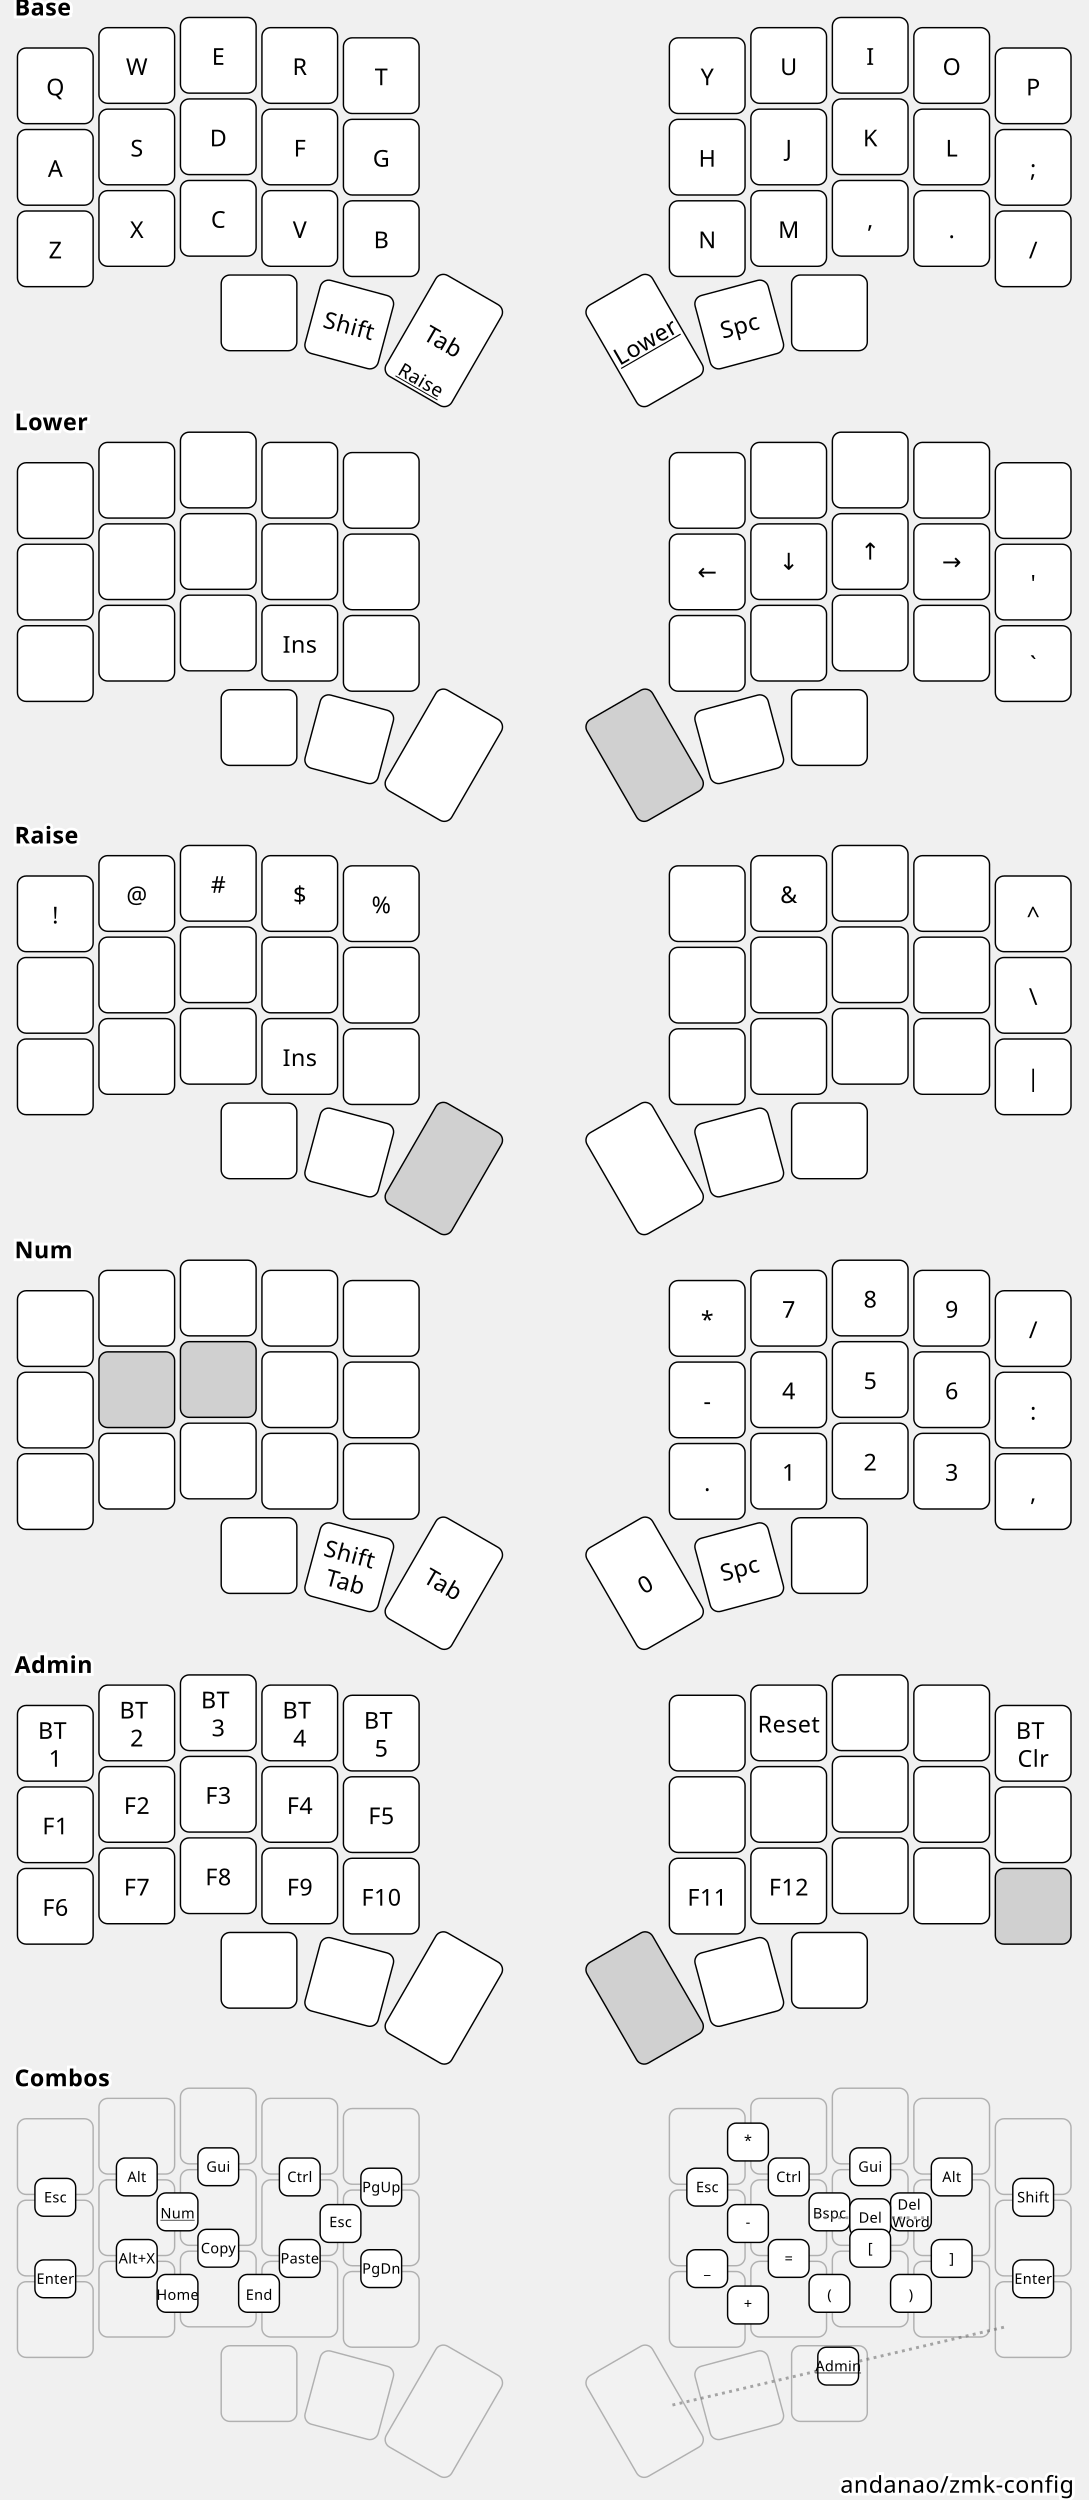
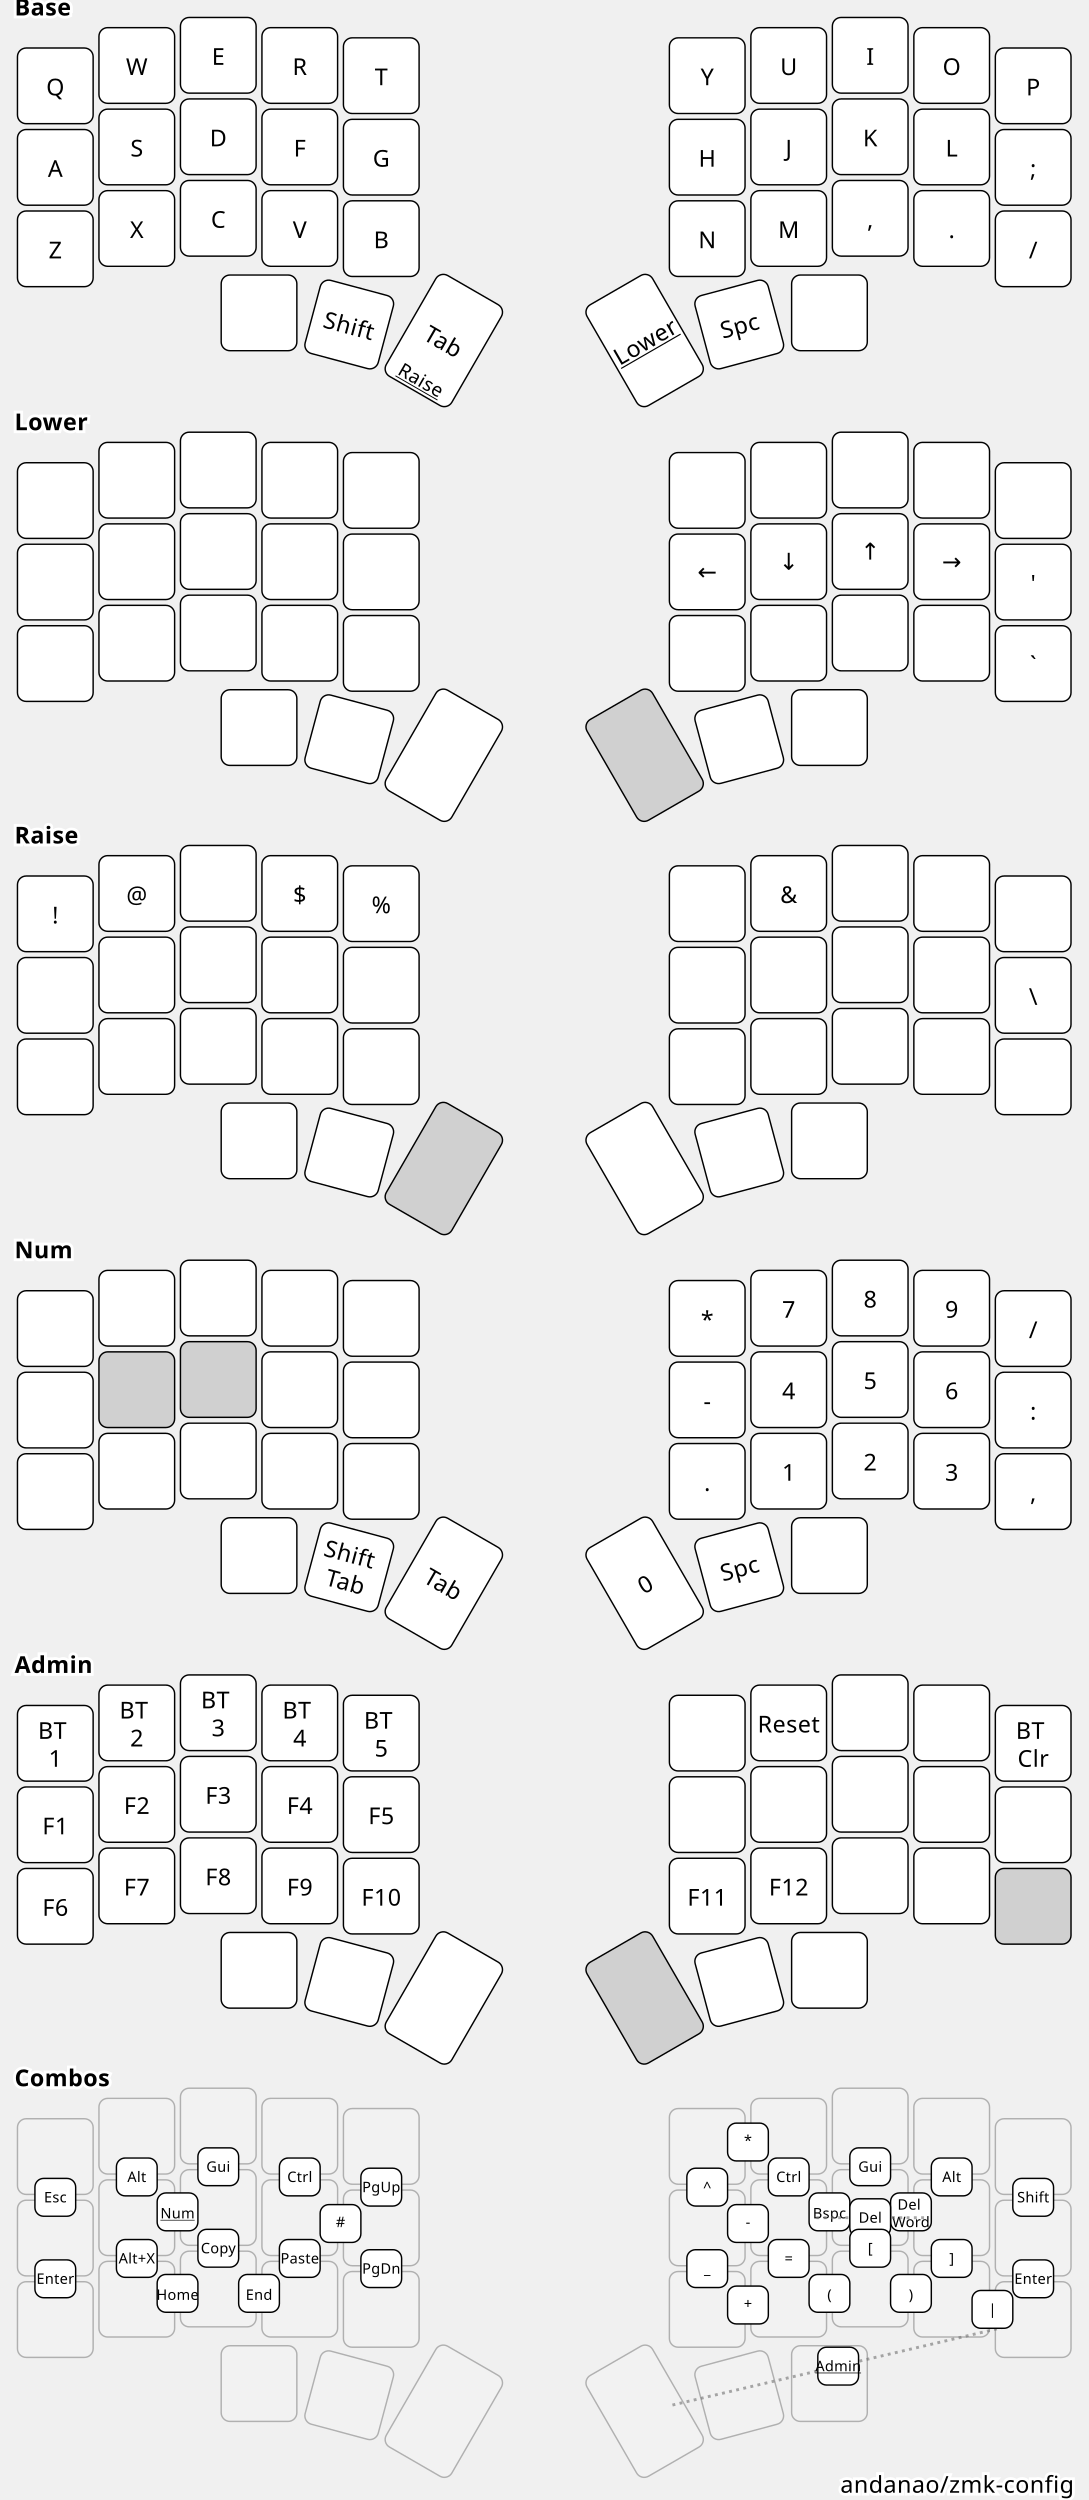
<svg xmlns="http://www.w3.org/2000/svg" xmlns:xlink="http://www.w3.org/1999/xlink" width="748" height="1718" viewBox="0 0 748 1718" class="keymap">
  <defs>/* start glyphs */
<svg id="mdi:play-pause">
      <svg id="mdi-play-pause" viewBox="0 0 24 24">
        <path d="M3,5V19L11,12M13,19H16V5H13M18,5V19H21V5" />
      </svg>
    </svg>
    <svg id="mdi:skip-backward">
      <svg id="mdi-skip-backward" viewBox="0 0 24 24">
        <path d="M20,5V19L13,12M6,5V19H4V5M13,5V19L6,12" />
      </svg>
    </svg>
    <svg id="mdi:skip-forward">
      <svg id="mdi-skip-forward" viewBox="0 0 24 24">
        <path d="M4,5V19L11,12M18,5V19H20V5M11,5V19L18,12" />
      </svg>
    </svg>
    <svg id="mdi:volume-high">
      <svg id="mdi-volume-high" viewBox="0 0 24 24">
        <path d="M14,3.23V5.29C16.89,6.15 19,8.83 19,12C19,15.17 16.89,17.84 14,18.7V20.77C18,19.86 21,16.28 21,12C21,7.72 18,4.14 14,3.23M16.5,12C16.5,10.23 15.5,8.71 14,7.97V16C15.5,15.29 16.5,13.76 16.5,12M3,9V15H7L12,20V4L7,9H3Z" />
      </svg>
    </svg>
    <svg id="mdi:volume-medium">
      <svg id="mdi-volume-medium" viewBox="0 0 24 24">
        <path d="M5,9V15H9L14,20V4L9,9M18.5,12C18.5,10.23 17.5,8.71 16,7.97V16C17.5,15.29 18.5,13.76 18.5,12Z" />
      </svg>
    </svg>
  </defs>/* end glyphs */
<style>/* Deliberately monochrome: black on white, with a white-on-black variant
   for browsers in dark mode.

   Colours are literal hex rather than CSS custom properties. librsvg --
   what Emacs and most non-browser SVG viewers render with -- does not
   implement var() and silently falls back to black, and it ignores @media,
   so it gets the light variant below. */

svg path { fill: inherit; }

svg.keymap {
    fill: #000;
    background-color: #fff;
    font-family: Calibri, system-ui, sans-serif;
    font-size: 16px;
    font-kerning: normal;
    text-rendering: optimizeLegibility;
}

/* Keys need an outline here. The palettes keymap-drawer ships rely on the
   key fill contrasting with a coloured page; white-on-white has none. */
rect.key, rect.combo, rect.combo-separate { fill: #fff; stroke: #000; stroke-width: 1; }
rect.held, rect.combo.held                { fill: #d0d0d0; }
.layer-Combos rect.key                    { fill: #f2f2f2; stroke: #b0b0b0; }
path.combo { stroke: #707070; stroke-width: 2; stroke-dasharray: 2, 3; opacity: 0.6; fill: none; }

text {
    text-anchor: middle;
    dominant-baseline: middle;
    letter-spacing: 0.02em;
}

text.tap     { font-weight: 500; }
text.hold    { font-weight: 400; font-size: 13px; }
text.shifted { font-weight: 400; font-size: 11px; }
text.combo, text.left, text.right { font-size: 10px; }
/* 8px rather than the 10px of other secondary legends: the overview puts
   two corner legends on the same key edge (e.g. Num's "Boot" beside
   Admin's "BT 2"), which overlaps at anything larger. */
text.tl, text.tr, text.bl, text.br { font-size: 8px; }

text.hold, text.bl, text.br    { text-anchor: middle; dominant-baseline: auto; }
text.shifted, text.tl, text.tr { text-anchor: middle; dominant-baseline: hanging; }
text.left, text.tl, text.bl    { text-anchor: start; }
text.right, text.tr, text.br   { text-anchor: end; }

text.layer-activator { text-decoration: underline; }
text.combo.hold, text.combo.shifted, text.combo.left, text.combo.right { font-size: 8px; }

/* Without colour the overview's corner legends are told apart by position
   alone: tl=Raise, tr=Lower, bl=Num, br=Admin. Grey keeps them from
   competing with the base-layer legend in the middle of the key. */
text.tl, text.tr, text.bl, text.br,
use.tl, use.tr, use.bl, use.br { fill: #555; }

text.label, text.footer { fill: #000; stroke: #fff; stroke-width: 4; paint-order: stroke; }
text.label  { font-weight: bold; text-anchor: start; }
text.footer { text-anchor: end; dominant-baseline: auto; }

.icon-tabler &gt; path                             { fill: inherit; stroke: inherit; stroke-width: 2; }
.icon-tabler &gt; path[stroke="none"][fill="none"] { visibility: hidden; }

/* Browsers only; librsvg ignores @media and keeps the light variant.
   Delete this block for light-only output. */
@media (prefers-color-scheme: dark) {
    svg.keymap { fill: #fff; background-color: #000; }
    rect.key, rect.combo, rect.combo-separate { fill: #000; stroke: #fff; }
    rect.held, rect.combo.held                { fill: #444; }
    .layer-Combos rect.key                    { fill: #1a1a1a; stroke: #666; }
    path.combo { stroke: #909090; }
    text.tl, text.tr, text.bl, text.br,
    use.tl, use.tr, use.bl, use.br { fill: #aaa; }
    text.label, text.footer { fill: #fff; stroke: #000; }
}
</style>
  <g transform="translate(10, 0)" class="layer-Base">
    <text x="0" y="5" class="label" id="Base">Base</text>
    <g transform="translate(0, 10)">
      <g transform="translate(28, 49)" class="key keypos-0">
        <rect rx="6" ry="6" x="-26" y="-26" width="52" height="52" class="key" />
        <text x="0" y="1" class="key tap">Q</text>
      </g>
      <g transform="translate(84, 35)" class="key keypos-1">
        <rect rx="6" ry="6" x="-26" y="-26" width="52" height="52" class="key" />
        <text x="0" y="1" class="key tap">W</text>
      </g>
      <g transform="translate(140, 28)" class="key keypos-2">
        <rect rx="6" ry="6" x="-26" y="-26" width="52" height="52" class="key" />
        <text x="0" y="1" class="key tap">E</text>
      </g>
      <g transform="translate(196, 35)" class="key keypos-3">
        <rect rx="6" ry="6" x="-26" y="-26" width="52" height="52" class="key" />
        <text x="0" y="1" class="key tap">R</text>
      </g>
      <g transform="translate(252, 42)" class="key keypos-4">
        <rect rx="6" ry="6" x="-26" y="-26" width="52" height="52" class="key" />
        <text x="0" y="1" class="key tap">T</text>
      </g>
      <g transform="translate(476, 42)" class="key keypos-5">
        <rect rx="6" ry="6" x="-26" y="-26" width="52" height="52" class="key" />
        <text x="0" y="1" class="key tap">Y</text>
      </g>
      <g transform="translate(532, 35)" class="key keypos-6">
        <rect rx="6" ry="6" x="-26" y="-26" width="52" height="52" class="key" />
        <text x="0" y="1" class="key tap">U</text>
      </g>
      <g transform="translate(588, 28)" class="key keypos-7">
        <rect rx="6" ry="6" x="-26" y="-26" width="52" height="52" class="key" />
        <text x="0" y="1" class="key tap">I</text>
      </g>
      <g transform="translate(644, 35)" class="key keypos-8">
        <rect rx="6" ry="6" x="-26" y="-26" width="52" height="52" class="key" />
        <text x="0" y="1" class="key tap">O</text>
      </g>
      <g transform="translate(700, 49)" class="key keypos-9">
        <rect rx="6" ry="6" x="-26" y="-26" width="52" height="52" class="key" />
        <text x="0" y="1" class="key tap">P</text>
      </g>
      <g transform="translate(28, 105)" class="key keypos-10">
        <rect rx="6" ry="6" x="-26" y="-26" width="52" height="52" class="key" />
        <text x="0" y="1" class="key tap">A</text>
      </g>
      <g transform="translate(84, 91)" class="key keypos-11">
        <rect rx="6" ry="6" x="-26" y="-26" width="52" height="52" class="key" />
        <text x="0" y="1" class="key tap">S</text>
      </g>
      <g transform="translate(140, 84)" class="key keypos-12">
        <rect rx="6" ry="6" x="-26" y="-26" width="52" height="52" class="key" />
        <text x="0" y="1" class="key tap">D</text>
      </g>
      <g transform="translate(196, 91)" class="key keypos-13">
        <rect rx="6" ry="6" x="-26" y="-26" width="52" height="52" class="key" />
        <text x="0" y="1" class="key tap">F</text>
      </g>
      <g transform="translate(252, 98)" class="key keypos-14">
        <rect rx="6" ry="6" x="-26" y="-26" width="52" height="52" class="key" />
        <text x="0" y="1" class="key tap">G</text>
      </g>
      <g transform="translate(476, 98)" class="key keypos-15">
        <rect rx="6" ry="6" x="-26" y="-26" width="52" height="52" class="key" />
        <text x="0" y="1" class="key tap">H</text>
      </g>
      <g transform="translate(532, 91)" class="key keypos-16">
        <rect rx="6" ry="6" x="-26" y="-26" width="52" height="52" class="key" />
        <text x="0" y="1" class="key tap">J</text>
      </g>
      <g transform="translate(588, 84)" class="key keypos-17">
        <rect rx="6" ry="6" x="-26" y="-26" width="52" height="52" class="key" />
        <text x="0" y="1" class="key tap">K</text>
      </g>
      <g transform="translate(644, 91)" class="key keypos-18">
        <rect rx="6" ry="6" x="-26" y="-26" width="52" height="52" class="key" />
        <text x="0" y="1" class="key tap">L</text>
      </g>
      <g transform="translate(700, 105)" class="key keypos-19">
        <rect rx="6" ry="6" x="-26" y="-26" width="52" height="52" class="key" />
        <text x="0" y="1" class="key tap">;</text>
      </g>
      <g transform="translate(28, 161)" class="key keypos-20">
        <rect rx="6" ry="6" x="-26" y="-26" width="52" height="52" class="key" />
        <text x="0" y="1" class="key tap">Z</text>
      </g>
      <g transform="translate(84, 147)" class="key keypos-21">
        <rect rx="6" ry="6" x="-26" y="-26" width="52" height="52" class="key" />
        <text x="0" y="1" class="key tap">X</text>
      </g>
      <g transform="translate(140, 140)" class="key keypos-22">
        <rect rx="6" ry="6" x="-26" y="-26" width="52" height="52" class="key" />
        <text x="0" y="1" class="key tap">C</text>
      </g>
      <g transform="translate(196, 147)" class="key keypos-23">
        <rect rx="6" ry="6" x="-26" y="-26" width="52" height="52" class="key" />
        <text x="0" y="1" class="key tap">V</text>
      </g>
      <g transform="translate(252, 154)" class="key keypos-24">
        <rect rx="6" ry="6" x="-26" y="-26" width="52" height="52" class="key" />
        <text x="0" y="1" class="key tap">B</text>
      </g>
      <g transform="translate(476, 154)" class="key keypos-25">
        <rect rx="6" ry="6" x="-26" y="-26" width="52" height="52" class="key" />
        <text x="0" y="1" class="key tap">N</text>
      </g>
      <g transform="translate(532, 147)" class="key keypos-26">
        <rect rx="6" ry="6" x="-26" y="-26" width="52" height="52" class="key" />
        <text x="0" y="1" class="key tap">M</text>
      </g>
      <g transform="translate(588, 140)" class="key keypos-27">
        <rect rx="6" ry="6" x="-26" y="-26" width="52" height="52" class="key" />
        <text x="0" y="1" class="key tap">,</text>
      </g>
      <g transform="translate(644, 147)" class="key keypos-28">
        <rect rx="6" ry="6" x="-26" y="-26" width="52" height="52" class="key" />
        <text x="0" y="1" class="key tap">.</text>
      </g>
      <g transform="translate(700, 161)" class="key keypos-29">
        <rect rx="6" ry="6" x="-26" y="-26" width="52" height="52" class="key" />
        <text x="0" y="1" class="key tap">/</text>
      </g>
      <g transform="translate(168, 205)" class="key keypos-30">
        <rect rx="6" ry="6" x="-26" y="-26" width="52" height="52" class="key" />
      </g>
      <g transform="translate(230, 213) rotate(15.0)" class="key keypos-31">
        <rect rx="6" ry="6" x="-26" y="-26" width="52" height="52" class="key" />
        <text x="0" y="1" class="key tap">Shift</text>
      </g>
      <g transform="translate(295, 224) rotate(30.0)" class="key keypos-32">
        <rect rx="6" ry="6" x="-26" y="-40" width="52" height="80" class="key" />
        <text x="0" y="1" class="key tap">Tab</text>
        <a href="#Raise">
          <text x="0" y="36" class="key hold layer-activator">Raise</text>
        </a>
      </g>
      <g transform="translate(433, 224) rotate(-30.0)" class="key keypos-33">
        <rect rx="6" ry="6" x="-26" y="-40" width="52" height="80" class="key" />
        <a href="#Lower">
          <text x="0" y="1" class="key tap layer-activator">Lower</text>
        </a>
      </g>
      <g transform="translate(498, 213) rotate(-15.0)" class="key keypos-34">
        <rect rx="6" ry="6" x="-26" y="-26" width="52" height="52" class="key" />
        <text x="0" y="1" class="key tap">Spc</text>
      </g>
      <g transform="translate(560, 205)" class="key keypos-35">
        <rect rx="6" ry="6" x="-26" y="-26" width="52" height="52" class="key" />
      </g>
    </g>
  </g>
  <g transform="translate(10, 285)" class="layer-Lower">
    <text x="0" y="5" class="label" id="Lower">Lower</text>
    <g transform="translate(0, 10)">
      <g transform="translate(28, 49)" class="key keypos-0">
        <rect rx="6" ry="6" x="-26" y="-26" width="52" height="52" class="key" />
      </g>
      <g transform="translate(84, 35)" class="key keypos-1">
        <rect rx="6" ry="6" x="-26" y="-26" width="52" height="52" class="key" />
      </g>
      <g transform="translate(140, 28)" class="key keypos-2">
        <rect rx="6" ry="6" x="-26" y="-26" width="52" height="52" class="key" />
      </g>
      <g transform="translate(196, 35)" class="key keypos-3">
        <rect rx="6" ry="6" x="-26" y="-26" width="52" height="52" class="key" />
      </g>
      <g transform="translate(252, 42)" class="key keypos-4">
        <rect rx="6" ry="6" x="-26" y="-26" width="52" height="52" class="key" />
      </g>
      <g transform="translate(476, 42)" class="key keypos-5">
        <rect rx="6" ry="6" x="-26" y="-26" width="52" height="52" class="key" />
      </g>
      <g transform="translate(532, 35)" class="key keypos-6">
        <rect rx="6" ry="6" x="-26" y="-26" width="52" height="52" class="key" />
      </g>
      <g transform="translate(588, 28)" class="key keypos-7">
        <rect rx="6" ry="6" x="-26" y="-26" width="52" height="52" class="key" />
      </g>
      <g transform="translate(644, 35)" class="key keypos-8">
        <rect rx="6" ry="6" x="-26" y="-26" width="52" height="52" class="key" />
      </g>
      <g transform="translate(700, 49)" class="key keypos-9">
        <rect rx="6" ry="6" x="-26" y="-26" width="52" height="52" class="key" />
      </g>
      <g transform="translate(28, 105)" class="key keypos-10">
        <rect rx="6" ry="6" x="-26" y="-26" width="52" height="52" class="key" />
      </g>
      <g transform="translate(84, 91)" class="key keypos-11">
        <rect rx="6" ry="6" x="-26" y="-26" width="52" height="52" class="key" />
      </g>
      <g transform="translate(140, 84)" class="key keypos-12">
        <rect rx="6" ry="6" x="-26" y="-26" width="52" height="52" class="key" />
      </g>
      <g transform="translate(196, 91)" class="key keypos-13">
        <rect rx="6" ry="6" x="-26" y="-26" width="52" height="52" class="key" />
      </g>
      <g transform="translate(252, 98)" class="key keypos-14">
        <rect rx="6" ry="6" x="-26" y="-26" width="52" height="52" class="key" />
      </g>
      <g transform="translate(476, 98)" class="key keypos-15">
        <rect rx="6" ry="6" x="-26" y="-26" width="52" height="52" class="key" />
        <text x="0" y="1" class="key tap">←</text>
      </g>
      <g transform="translate(532, 91)" class="key keypos-16">
        <rect rx="6" ry="6" x="-26" y="-26" width="52" height="52" class="key" />
        <text x="0" y="1" class="key tap">↓</text>
      </g>
      <g transform="translate(588, 84)" class="key keypos-17">
        <rect rx="6" ry="6" x="-26" y="-26" width="52" height="52" class="key" />
        <text x="0" y="1" class="key tap">↑</text>
      </g>
      <g transform="translate(644, 91)" class="key keypos-18">
        <rect rx="6" ry="6" x="-26" y="-26" width="52" height="52" class="key" />
        <text x="0" y="1" class="key tap">→</text>
      </g>
      <g transform="translate(700, 105)" class="key keypos-19">
        <rect rx="6" ry="6" x="-26" y="-26" width="52" height="52" class="key" />
        <text x="0" y="1" class="key tap">'</text>
      </g>
      <g transform="translate(28, 161)" class="key keypos-20">
        <rect rx="6" ry="6" x="-26" y="-26" width="52" height="52" class="key" />
      </g>
      <g transform="translate(84, 147)" class="key keypos-21">
        <rect rx="6" ry="6" x="-26" y="-26" width="52" height="52" class="key" />
      </g>
      <g transform="translate(140, 140)" class="key keypos-22">
        <rect rx="6" ry="6" x="-26" y="-26" width="52" height="52" class="key" />
      </g>
      <g transform="translate(196, 147)" class="key keypos-23">
        <rect rx="6" ry="6" x="-26" y="-26" width="52" height="52" class="key" />
-         <text x="0" y="1" class="key tap">Ins</text>
      </g>
      <g transform="translate(252, 154)" class="key keypos-24">
        <rect rx="6" ry="6" x="-26" y="-26" width="52" height="52" class="key" />
      </g>
      <g transform="translate(476, 154)" class="key keypos-25">
        <rect rx="6" ry="6" x="-26" y="-26" width="52" height="52" class="key" />
      </g>
      <g transform="translate(532, 147)" class="key keypos-26">
        <rect rx="6" ry="6" x="-26" y="-26" width="52" height="52" class="key" />
      </g>
      <g transform="translate(588, 140)" class="key keypos-27">
        <rect rx="6" ry="6" x="-26" y="-26" width="52" height="52" class="key" />
      </g>
      <g transform="translate(644, 147)" class="key keypos-28">
        <rect rx="6" ry="6" x="-26" y="-26" width="52" height="52" class="key" />
      </g>
      <g transform="translate(700, 161)" class="key keypos-29">
        <rect rx="6" ry="6" x="-26" y="-26" width="52" height="52" class="key" />
        <text x="0" y="1" class="key tap">`</text>
      </g>
      <g transform="translate(168, 205)" class="key keypos-30">
        <rect rx="6" ry="6" x="-26" y="-26" width="52" height="52" class="key" />
      </g>
      <g transform="translate(230, 213) rotate(15.0)" class="key trans keypos-31">
        <rect rx="6" ry="6" x="-26" y="-26" width="52" height="52" class="key trans" />
      </g>
      <g transform="translate(295, 224) rotate(30.0)" class="key trans keypos-32">
        <rect rx="6" ry="6" x="-26" y="-40" width="52" height="80" class="key trans" />
      </g>
      <g transform="translate(433, 224) rotate(-30.0)" class="key held keypos-33">
        <rect rx="6" ry="6" x="-26" y="-40" width="52" height="80" class="key held" />
      </g>
      <g transform="translate(498, 213) rotate(-15.0)" class="key trans keypos-34">
        <rect rx="6" ry="6" x="-26" y="-26" width="52" height="52" class="key trans" />
      </g>
      <g transform="translate(560, 205)" class="key keypos-35">
        <rect rx="6" ry="6" x="-26" y="-26" width="52" height="52" class="key" />
      </g>
    </g>
  </g>
  <g transform="translate(10, 569)" class="layer-Raise">
    <text x="0" y="5" class="label" id="Raise">Raise</text>
    <g transform="translate(0, 10)">
      <g transform="translate(28, 49)" class="key keypos-0">
        <rect rx="6" ry="6" x="-26" y="-26" width="52" height="52" class="key" />
        <text x="0" y="1" class="key tap">!</text>
      </g>
      <g transform="translate(84, 35)" class="key keypos-1">
        <rect rx="6" ry="6" x="-26" y="-26" width="52" height="52" class="key" />
        <text x="0" y="1" class="key tap">@</text>
      </g>
      <g transform="translate(140, 28)" class="key keypos-2">
        <rect rx="6" ry="6" x="-26" y="-26" width="52" height="52" class="key" />
-         <text x="0" y="1" class="key tap">#</text>
      </g>
      <g transform="translate(196, 35)" class="key keypos-3">
        <rect rx="6" ry="6" x="-26" y="-26" width="52" height="52" class="key" />
        <text x="0" y="1" class="key tap">$</text>
      </g>
      <g transform="translate(252, 42)" class="key keypos-4">
        <rect rx="6" ry="6" x="-26" y="-26" width="52" height="52" class="key" />
        <text x="0" y="1" class="key tap">%</text>
      </g>
      <g transform="translate(476, 42)" class="key keypos-5">
        <rect rx="6" ry="6" x="-26" y="-26" width="52" height="52" class="key" />
      </g>
      <g transform="translate(532, 35)" class="key keypos-6">
        <rect rx="6" ry="6" x="-26" y="-26" width="52" height="52" class="key" />
        <text x="0" y="1" class="key tap">&amp;</text>
      </g>
      <g transform="translate(588, 28)" class="key keypos-7">
        <rect rx="6" ry="6" x="-26" y="-26" width="52" height="52" class="key" />
      </g>
      <g transform="translate(644, 35)" class="key keypos-8">
        <rect rx="6" ry="6" x="-26" y="-26" width="52" height="52" class="key" />
      </g>
      <g transform="translate(700, 49)" class="key keypos-9">
        <rect rx="6" ry="6" x="-26" y="-26" width="52" height="52" class="key" />
-         <text x="0" y="1" class="key tap">^</text>
      </g>
      <g transform="translate(28, 105)" class="key keypos-10">
        <rect rx="6" ry="6" x="-26" y="-26" width="52" height="52" class="key" />
      </g>
      <g transform="translate(84, 91)" class="key keypos-11">
        <rect rx="6" ry="6" x="-26" y="-26" width="52" height="52" class="key" />
      </g>
      <g transform="translate(140, 84)" class="key keypos-12">
        <rect rx="6" ry="6" x="-26" y="-26" width="52" height="52" class="key" />
      </g>
      <g transform="translate(196, 91)" class="key keypos-13">
        <rect rx="6" ry="6" x="-26" y="-26" width="52" height="52" class="key" />
      </g>
      <g transform="translate(252, 98)" class="key keypos-14">
        <rect rx="6" ry="6" x="-26" y="-26" width="52" height="52" class="key" />
      </g>
      <g transform="translate(476, 98)" class="key keypos-15">
        <rect rx="6" ry="6" x="-26" y="-26" width="52" height="52" class="key" />
      </g>
      <g transform="translate(532, 91)" class="key keypos-16">
        <rect rx="6" ry="6" x="-26" y="-26" width="52" height="52" class="key" />
      </g>
      <g transform="translate(588, 84)" class="key keypos-17">
        <rect rx="6" ry="6" x="-26" y="-26" width="52" height="52" class="key" />
      </g>
      <g transform="translate(644, 91)" class="key keypos-18">
        <rect rx="6" ry="6" x="-26" y="-26" width="52" height="52" class="key" />
      </g>
      <g transform="translate(700, 105)" class="key keypos-19">
        <rect rx="6" ry="6" x="-26" y="-26" width="52" height="52" class="key" />
        <text x="0" y="1" class="key tap">\</text>
      </g>
      <g transform="translate(28, 161)" class="key keypos-20">
        <rect rx="6" ry="6" x="-26" y="-26" width="52" height="52" class="key" />
      </g>
      <g transform="translate(84, 147)" class="key keypos-21">
        <rect rx="6" ry="6" x="-26" y="-26" width="52" height="52" class="key" />
      </g>
      <g transform="translate(140, 140)" class="key keypos-22">
        <rect rx="6" ry="6" x="-26" y="-26" width="52" height="52" class="key" />
      </g>
      <g transform="translate(196, 147)" class="key keypos-23">
        <rect rx="6" ry="6" x="-26" y="-26" width="52" height="52" class="key" />
-         <text x="0" y="1" class="key tap">Ins</text>
      </g>
      <g transform="translate(252, 154)" class="key keypos-24">
        <rect rx="6" ry="6" x="-26" y="-26" width="52" height="52" class="key" />
      </g>
      <g transform="translate(476, 154)" class="key keypos-25">
        <rect rx="6" ry="6" x="-26" y="-26" width="52" height="52" class="key" />
      </g>
      <g transform="translate(532, 147)" class="key keypos-26">
        <rect rx="6" ry="6" x="-26" y="-26" width="52" height="52" class="key" />
      </g>
      <g transform="translate(588, 140)" class="key keypos-27">
        <rect rx="6" ry="6" x="-26" y="-26" width="52" height="52" class="key" />
      </g>
      <g transform="translate(644, 147)" class="key keypos-28">
        <rect rx="6" ry="6" x="-26" y="-26" width="52" height="52" class="key" />
      </g>
      <g transform="translate(700, 161)" class="key keypos-29">
        <rect rx="6" ry="6" x="-26" y="-26" width="52" height="52" class="key" />
-         <text x="0" y="1" class="key tap">|</text>
      </g>
      <g transform="translate(168, 205)" class="key keypos-30">
        <rect rx="6" ry="6" x="-26" y="-26" width="52" height="52" class="key" />
      </g>
      <g transform="translate(230, 213) rotate(15.0)" class="key trans keypos-31">
        <rect rx="6" ry="6" x="-26" y="-26" width="52" height="52" class="key trans" />
      </g>
      <g transform="translate(295, 224) rotate(30.0)" class="key held keypos-32">
        <rect rx="6" ry="6" x="-26" y="-40" width="52" height="80" class="key held" />
      </g>
      <g transform="translate(433, 224) rotate(-30.0)" class="key trans keypos-33">
        <rect rx="6" ry="6" x="-26" y="-40" width="52" height="80" class="key trans" />
      </g>
      <g transform="translate(498, 213) rotate(-15.0)" class="key trans keypos-34">
        <rect rx="6" ry="6" x="-26" y="-26" width="52" height="52" class="key trans" />
      </g>
      <g transform="translate(560, 205)" class="key keypos-35">
        <rect rx="6" ry="6" x="-26" y="-26" width="52" height="52" class="key" />
      </g>
    </g>
  </g>
  <g transform="translate(10, 854)" class="layer-Num">
    <text x="0" y="5" class="label" id="Num">Num</text>
    <g transform="translate(0, 10)">
      <g transform="translate(28, 49)" class="key keypos-0">
        <rect rx="6" ry="6" x="-26" y="-26" width="52" height="52" class="key" />
      </g>
      <g transform="translate(84, 35)" class="key keypos-1">
        <rect rx="6" ry="6" x="-26" y="-26" width="52" height="52" class="key" />
      </g>
      <g transform="translate(140, 28)" class="key keypos-2">
        <rect rx="6" ry="6" x="-26" y="-26" width="52" height="52" class="key" />
      </g>
      <g transform="translate(196, 35)" class="key keypos-3">
        <rect rx="6" ry="6" x="-26" y="-26" width="52" height="52" class="key" />
      </g>
      <g transform="translate(252, 42)" class="key keypos-4">
        <rect rx="6" ry="6" x="-26" y="-26" width="52" height="52" class="key" />
      </g>
      <g transform="translate(476, 42)" class="key keypos-5">
        <rect rx="6" ry="6" x="-26" y="-26" width="52" height="52" class="key" />
        <text x="0" y="1" class="key tap">*</text>
      </g>
      <g transform="translate(532, 35)" class="key keypos-6">
        <rect rx="6" ry="6" x="-26" y="-26" width="52" height="52" class="key" />
        <text x="0" y="1" class="key tap">7</text>
      </g>
      <g transform="translate(588, 28)" class="key keypos-7">
        <rect rx="6" ry="6" x="-26" y="-26" width="52" height="52" class="key" />
        <text x="0" y="1" class="key tap">8</text>
      </g>
      <g transform="translate(644, 35)" class="key keypos-8">
        <rect rx="6" ry="6" x="-26" y="-26" width="52" height="52" class="key" />
        <text x="0" y="1" class="key tap">9</text>
      </g>
      <g transform="translate(700, 49)" class="key keypos-9">
        <rect rx="6" ry="6" x="-26" y="-26" width="52" height="52" class="key" />
        <text x="0" y="1" class="key tap">/</text>
      </g>
      <g transform="translate(28, 105)" class="key keypos-10">
        <rect rx="6" ry="6" x="-26" y="-26" width="52" height="52" class="key" />
      </g>
      <g transform="translate(84, 91)" class="key held keypos-11">
        <rect rx="6" ry="6" x="-26" y="-26" width="52" height="52" class="key held" />
      </g>
      <g transform="translate(140, 84)" class="key held keypos-12">
        <rect rx="6" ry="6" x="-26" y="-26" width="52" height="52" class="key held" />
      </g>
      <g transform="translate(196, 91)" class="key keypos-13">
        <rect rx="6" ry="6" x="-26" y="-26" width="52" height="52" class="key" />
      </g>
      <g transform="translate(252, 98)" class="key keypos-14">
        <rect rx="6" ry="6" x="-26" y="-26" width="52" height="52" class="key" />
      </g>
      <g transform="translate(476, 98)" class="key keypos-15">
        <rect rx="6" ry="6" x="-26" y="-26" width="52" height="52" class="key" />
        <text x="0" y="1" class="key tap">-</text>
      </g>
      <g transform="translate(532, 91)" class="key keypos-16">
        <rect rx="6" ry="6" x="-26" y="-26" width="52" height="52" class="key" />
        <text x="0" y="1" class="key tap">4</text>
      </g>
      <g transform="translate(588, 84)" class="key keypos-17">
        <rect rx="6" ry="6" x="-26" y="-26" width="52" height="52" class="key" />
        <text x="0" y="1" class="key tap">5</text>
      </g>
      <g transform="translate(644, 91)" class="key keypos-18">
        <rect rx="6" ry="6" x="-26" y="-26" width="52" height="52" class="key" />
        <text x="0" y="1" class="key tap">6</text>
      </g>
      <g transform="translate(700, 105)" class="key keypos-19">
        <rect rx="6" ry="6" x="-26" y="-26" width="52" height="52" class="key" />
        <text x="0" y="1" class="key tap">:</text>
      </g>
      <g transform="translate(28, 161)" class="key keypos-20">
        <rect rx="6" ry="6" x="-26" y="-26" width="52" height="52" class="key" />
      </g>
      <g transform="translate(84, 147)" class="key keypos-21">
        <rect rx="6" ry="6" x="-26" y="-26" width="52" height="52" class="key" />
      </g>
      <g transform="translate(140, 140)" class="key keypos-22">
        <rect rx="6" ry="6" x="-26" y="-26" width="52" height="52" class="key" />
      </g>
      <g transform="translate(196, 147)" class="key keypos-23">
        <rect rx="6" ry="6" x="-26" y="-26" width="52" height="52" class="key" />
      </g>
      <g transform="translate(252, 154)" class="key keypos-24">
        <rect rx="6" ry="6" x="-26" y="-26" width="52" height="52" class="key" />
      </g>
      <g transform="translate(476, 154)" class="key keypos-25">
        <rect rx="6" ry="6" x="-26" y="-26" width="52" height="52" class="key" />
        <text x="0" y="1" class="key tap">.</text>
      </g>
      <g transform="translate(532, 147)" class="key keypos-26">
        <rect rx="6" ry="6" x="-26" y="-26" width="52" height="52" class="key" />
        <text x="0" y="1" class="key tap">1</text>
      </g>
      <g transform="translate(588, 140)" class="key keypos-27">
        <rect rx="6" ry="6" x="-26" y="-26" width="52" height="52" class="key" />
        <text x="0" y="1" class="key tap">2</text>
      </g>
      <g transform="translate(644, 147)" class="key keypos-28">
        <rect rx="6" ry="6" x="-26" y="-26" width="52" height="52" class="key" />
        <text x="0" y="1" class="key tap">3</text>
      </g>
      <g transform="translate(700, 161)" class="key keypos-29">
        <rect rx="6" ry="6" x="-26" y="-26" width="52" height="52" class="key" />
        <text x="0" y="1" class="key tap">,</text>
      </g>
      <g transform="translate(168, 205)" class="key keypos-30">
        <rect rx="6" ry="6" x="-26" y="-26" width="52" height="52" class="key" />
      </g>
      <g transform="translate(230, 213) rotate(15.0)" class="key keypos-31">
        <rect rx="6" ry="6" x="-26" y="-26" width="52" height="52" class="key" />
        <text x="0" y="1" class="key tap">
          <tspan x="0" dy="-0.6em">Shift</tspan>
          <tspan x="0" dy="1.2em">Tab</tspan>
        </text>
      </g>
      <g transform="translate(295, 224) rotate(30.0)" class="key keypos-32">
        <rect rx="6" ry="6" x="-26" y="-40" width="52" height="80" class="key" />
        <text x="0" y="1" class="key tap">Tab</text>
      </g>
      <g transform="translate(433, 224) rotate(-30.0)" class="key keypos-33">
        <rect rx="6" ry="6" x="-26" y="-40" width="52" height="80" class="key" />
        <text x="0" y="1" class="key tap">0</text>
      </g>
      <g transform="translate(498, 213) rotate(-15.0)" class="key keypos-34">
        <rect rx="6" ry="6" x="-26" y="-26" width="52" height="52" class="key" />
        <text x="0" y="1" class="key tap">Spc</text>
      </g>
      <g transform="translate(560, 205)" class="key keypos-35">
        <rect rx="6" ry="6" x="-26" y="-26" width="52" height="52" class="key" />
      </g>
    </g>
  </g>
  <g transform="translate(10, 1139)" class="layer-Admin">
    <text x="0" y="5" class="label" id="Admin">Admin</text>
    <g transform="translate(0, 10)">
      <g transform="translate(28, 49)" class="key keypos-0">
        <rect rx="6" ry="6" x="-26" y="-26" width="52" height="52" class="key" />
        <text x="0" y="1" class="key tap">
          <tspan x="0" dy="-0.6em">BT</tspan>
          <tspan x="0" dy="1.2em">1</tspan>
        </text>
      </g>
      <g transform="translate(84, 35)" class="key keypos-1">
        <rect rx="6" ry="6" x="-26" y="-26" width="52" height="52" class="key" />
        <text x="0" y="1" class="key tap">
          <tspan x="0" dy="-0.6em">BT</tspan>
          <tspan x="0" dy="1.2em">2</tspan>
        </text>
      </g>
      <g transform="translate(140, 28)" class="key keypos-2">
        <rect rx="6" ry="6" x="-26" y="-26" width="52" height="52" class="key" />
        <text x="0" y="1" class="key tap">
          <tspan x="0" dy="-0.6em">BT</tspan>
          <tspan x="0" dy="1.2em">3</tspan>
        </text>
      </g>
      <g transform="translate(196, 35)" class="key keypos-3">
        <rect rx="6" ry="6" x="-26" y="-26" width="52" height="52" class="key" />
        <text x="0" y="1" class="key tap">
          <tspan x="0" dy="-0.6em">BT</tspan>
          <tspan x="0" dy="1.2em">4</tspan>
        </text>
      </g>
      <g transform="translate(252, 42)" class="key keypos-4">
        <rect rx="6" ry="6" x="-26" y="-26" width="52" height="52" class="key" />
        <text x="0" y="1" class="key tap">
          <tspan x="0" dy="-0.6em">BT</tspan>
          <tspan x="0" dy="1.2em">5</tspan>
        </text>
      </g>
      <g transform="translate(476, 42)" class="key keypos-5">
        <rect rx="6" ry="6" x="-26" y="-26" width="52" height="52" class="key" />
      </g>
      <g transform="translate(532, 35)" class="key keypos-6">
        <rect rx="6" ry="6" x="-26" y="-26" width="52" height="52" class="key" />
        <text x="0" y="1" class="key tap">Reset</text>
      </g>
      <g transform="translate(588, 28)" class="key keypos-7">
        <rect rx="6" ry="6" x="-26" y="-26" width="52" height="52" class="key" />
      </g>
      <g transform="translate(644, 35)" class="key keypos-8">
        <rect rx="6" ry="6" x="-26" y="-26" width="52" height="52" class="key" />
      </g>
      <g transform="translate(700, 49)" class="key keypos-9">
        <rect rx="6" ry="6" x="-26" y="-26" width="52" height="52" class="key" />
        <text x="0" y="1" class="key tap">
          <tspan x="0" dy="-0.6em">BT</tspan>
          <tspan x="0" dy="1.2em">Clr</tspan>
        </text>
      </g>
      <g transform="translate(28, 105)" class="key keypos-10">
        <rect rx="6" ry="6" x="-26" y="-26" width="52" height="52" class="key" />
        <text x="0" y="1" class="key tap">F1</text>
      </g>
      <g transform="translate(84, 91)" class="key keypos-11">
        <rect rx="6" ry="6" x="-26" y="-26" width="52" height="52" class="key" />
        <text x="0" y="1" class="key tap">F2</text>
      </g>
      <g transform="translate(140, 84)" class="key keypos-12">
        <rect rx="6" ry="6" x="-26" y="-26" width="52" height="52" class="key" />
        <text x="0" y="1" class="key tap">F3</text>
      </g>
      <g transform="translate(196, 91)" class="key keypos-13">
        <rect rx="6" ry="6" x="-26" y="-26" width="52" height="52" class="key" />
        <text x="0" y="1" class="key tap">F4</text>
      </g>
      <g transform="translate(252, 98)" class="key keypos-14">
        <rect rx="6" ry="6" x="-26" y="-26" width="52" height="52" class="key" />
        <text x="0" y="1" class="key tap">F5</text>
      </g>
      <g transform="translate(476, 98)" class="key keypos-15">
        <rect rx="6" ry="6" x="-26" y="-26" width="52" height="52" class="key" />
        <use href="#mdi:skip-backward" xlink:href="#mdi:skip-backward" x="-8" y="-6" height="15" width="15.0" class="key tap glyph mdi:skip-backward" />
      </g>
      <g transform="translate(532, 91)" class="key keypos-16">
        <rect rx="6" ry="6" x="-26" y="-26" width="52" height="52" class="key" />
        <use href="#mdi:volume-medium" xlink:href="#mdi:volume-medium" x="-8" y="-6" height="15" width="15.0" class="key tap glyph mdi:volume-medium" />
      </g>
      <g transform="translate(588, 84)" class="key keypos-17">
        <rect rx="6" ry="6" x="-26" y="-26" width="52" height="52" class="key" />
        <use href="#mdi:volume-high" xlink:href="#mdi:volume-high" x="-8" y="-6" height="15" width="15.0" class="key tap glyph mdi:volume-high" />
      </g>
      <g transform="translate(644, 91)" class="key keypos-18">
        <rect rx="6" ry="6" x="-26" y="-26" width="52" height="52" class="key" />
        <use href="#mdi:skip-forward" xlink:href="#mdi:skip-forward" x="-8" y="-6" height="15" width="15.0" class="key tap glyph mdi:skip-forward" />
      </g>
      <g transform="translate(700, 105)" class="key keypos-19">
        <rect rx="6" ry="6" x="-26" y="-26" width="52" height="52" class="key" />
      </g>
      <g transform="translate(28, 161)" class="key keypos-20">
        <rect rx="6" ry="6" x="-26" y="-26" width="52" height="52" class="key" />
        <text x="0" y="1" class="key tap">F6</text>
      </g>
      <g transform="translate(84, 147)" class="key keypos-21">
        <rect rx="6" ry="6" x="-26" y="-26" width="52" height="52" class="key" />
        <text x="0" y="1" class="key tap">F7</text>
      </g>
      <g transform="translate(140, 140)" class="key keypos-22">
        <rect rx="6" ry="6" x="-26" y="-26" width="52" height="52" class="key" />
        <text x="0" y="1" class="key tap">F8</text>
      </g>
      <g transform="translate(196, 147)" class="key keypos-23">
        <rect rx="6" ry="6" x="-26" y="-26" width="52" height="52" class="key" />
        <text x="0" y="1" class="key tap">F9</text>
      </g>
      <g transform="translate(252, 154)" class="key keypos-24">
        <rect rx="6" ry="6" x="-26" y="-26" width="52" height="52" class="key" />
        <text x="0" y="1" class="key tap">F10</text>
      </g>
      <g transform="translate(476, 154)" class="key keypos-25">
        <rect rx="6" ry="6" x="-26" y="-26" width="52" height="52" class="key" />
        <text x="0" y="1" class="key tap">F11</text>
      </g>
      <g transform="translate(532, 147)" class="key keypos-26">
        <rect rx="6" ry="6" x="-26" y="-26" width="52" height="52" class="key" />
        <text x="0" y="1" class="key tap">F12</text>
      </g>
      <g transform="translate(588, 140)" class="key keypos-27">
        <rect rx="6" ry="6" x="-26" y="-26" width="52" height="52" class="key" />
      </g>
      <g transform="translate(644, 147)" class="key keypos-28">
        <rect rx="6" ry="6" x="-26" y="-26" width="52" height="52" class="key" />
      </g>
      <g transform="translate(700, 161)" class="key held keypos-29">
        <rect rx="6" ry="6" x="-26" y="-26" width="52" height="52" class="key held" />
      </g>
      <g transform="translate(168, 205)" class="key keypos-30">
        <rect rx="6" ry="6" x="-26" y="-26" width="52" height="52" class="key" />
      </g>
      <g transform="translate(230, 213) rotate(15.0)" class="key keypos-31">
        <rect rx="6" ry="6" x="-26" y="-26" width="52" height="52" class="key" />
      </g>
      <g transform="translate(295, 224) rotate(30.0)" class="key keypos-32">
        <rect rx="6" ry="6" x="-26" y="-40" width="52" height="80" class="key" />
      </g>
      <g transform="translate(433, 224) rotate(-30.0)" class="key held keypos-33">
        <rect rx="6" ry="6" x="-26" y="-40" width="52" height="80" class="key held" />
      </g>
      <g transform="translate(498, 213) rotate(-15.0)" class="key keypos-34">
        <rect rx="6" ry="6" x="-26" y="-26" width="52" height="52" class="key" />
        <use href="#mdi:play-pause" xlink:href="#mdi:play-pause" x="-8" y="-6" height="15" width="15.0" class="key tap glyph mdi:play-pause" />
      </g>
      <g transform="translate(560, 205)" class="key keypos-35">
        <rect rx="6" ry="6" x="-26" y="-26" width="52" height="52" class="key" />
      </g>
    </g>
  </g>
  <g transform="translate(10, 1423)" class="layer-Combos">
    <text x="0" y="5" class="label" id="Combos">Combos</text>
    <g transform="translate(0, 10)">
      <g transform="translate(28, 49)" class="key keypos-0">
        <rect rx="6" ry="6" x="-26" y="-26" width="52" height="52" class="key" />
      </g>
      <g transform="translate(84, 35)" class="key keypos-1">
        <rect rx="6" ry="6" x="-26" y="-26" width="52" height="52" class="key" />
      </g>
      <g transform="translate(140, 28)" class="key keypos-2">
        <rect rx="6" ry="6" x="-26" y="-26" width="52" height="52" class="key" />
      </g>
      <g transform="translate(196, 35)" class="key keypos-3">
        <rect rx="6" ry="6" x="-26" y="-26" width="52" height="52" class="key" />
      </g>
      <g transform="translate(252, 42)" class="key keypos-4">
        <rect rx="6" ry="6" x="-26" y="-26" width="52" height="52" class="key" />
      </g>
      <g transform="translate(476, 42)" class="key keypos-5">
        <rect rx="6" ry="6" x="-26" y="-26" width="52" height="52" class="key" />
      </g>
      <g transform="translate(532, 35)" class="key keypos-6">
        <rect rx="6" ry="6" x="-26" y="-26" width="52" height="52" class="key" />
      </g>
      <g transform="translate(588, 28)" class="key keypos-7">
        <rect rx="6" ry="6" x="-26" y="-26" width="52" height="52" class="key" />
      </g>
      <g transform="translate(644, 35)" class="key keypos-8">
        <rect rx="6" ry="6" x="-26" y="-26" width="52" height="52" class="key" />
      </g>
      <g transform="translate(700, 49)" class="key keypos-9">
        <rect rx="6" ry="6" x="-26" y="-26" width="52" height="52" class="key" />
      </g>
      <g transform="translate(28, 105)" class="key keypos-10">
        <rect rx="6" ry="6" x="-26" y="-26" width="52" height="52" class="key" />
      </g>
      <g transform="translate(84, 91)" class="key keypos-11">
        <rect rx="6" ry="6" x="-26" y="-26" width="52" height="52" class="key" />
      </g>
      <g transform="translate(140, 84)" class="key keypos-12">
        <rect rx="6" ry="6" x="-26" y="-26" width="52" height="52" class="key" />
      </g>
      <g transform="translate(196, 91)" class="key keypos-13">
        <rect rx="6" ry="6" x="-26" y="-26" width="52" height="52" class="key" />
      </g>
      <g transform="translate(252, 98)" class="key keypos-14">
        <rect rx="6" ry="6" x="-26" y="-26" width="52" height="52" class="key" />
      </g>
      <g transform="translate(476, 98)" class="key keypos-15">
        <rect rx="6" ry="6" x="-26" y="-26" width="52" height="52" class="key" />
      </g>
      <g transform="translate(532, 91)" class="key keypos-16">
        <rect rx="6" ry="6" x="-26" y="-26" width="52" height="52" class="key" />
      </g>
      <g transform="translate(588, 84)" class="key keypos-17">
        <rect rx="6" ry="6" x="-26" y="-26" width="52" height="52" class="key" />
      </g>
      <g transform="translate(644, 91)" class="key keypos-18">
        <rect rx="6" ry="6" x="-26" y="-26" width="52" height="52" class="key" />
      </g>
      <g transform="translate(700, 105)" class="key keypos-19">
        <rect rx="6" ry="6" x="-26" y="-26" width="52" height="52" class="key" />
      </g>
      <g transform="translate(28, 161)" class="key keypos-20">
        <rect rx="6" ry="6" x="-26" y="-26" width="52" height="52" class="key" />
      </g>
      <g transform="translate(84, 147)" class="key keypos-21">
        <rect rx="6" ry="6" x="-26" y="-26" width="52" height="52" class="key" />
      </g>
      <g transform="translate(140, 140)" class="key keypos-22">
        <rect rx="6" ry="6" x="-26" y="-26" width="52" height="52" class="key" />
      </g>
      <g transform="translate(196, 147)" class="key keypos-23">
        <rect rx="6" ry="6" x="-26" y="-26" width="52" height="52" class="key" />
      </g>
      <g transform="translate(252, 154)" class="key keypos-24">
        <rect rx="6" ry="6" x="-26" y="-26" width="52" height="52" class="key" />
      </g>
      <g transform="translate(476, 154)" class="key keypos-25">
        <rect rx="6" ry="6" x="-26" y="-26" width="52" height="52" class="key" />
      </g>
      <g transform="translate(532, 147)" class="key keypos-26">
        <rect rx="6" ry="6" x="-26" y="-26" width="52" height="52" class="key" />
      </g>
      <g transform="translate(588, 140)" class="key keypos-27">
        <rect rx="6" ry="6" x="-26" y="-26" width="52" height="52" class="key" />
      </g>
      <g transform="translate(644, 147)" class="key keypos-28">
        <rect rx="6" ry="6" x="-26" y="-26" width="52" height="52" class="key" />
      </g>
      <g transform="translate(700, 161)" class="key keypos-29">
        <rect rx="6" ry="6" x="-26" y="-26" width="52" height="52" class="key" />
      </g>
      <g transform="translate(168, 205)" class="key keypos-30">
        <rect rx="6" ry="6" x="-26" y="-26" width="52" height="52" class="key" />
      </g>
      <g transform="translate(230, 213) rotate(15.0)" class="key keypos-31">
        <rect rx="6" ry="6" x="-26" y="-26" width="52" height="52" class="key" />
      </g>
      <g transform="translate(295, 224) rotate(30.0)" class="key keypos-32">
        <rect rx="6" ry="6" x="-26" y="-40" width="52" height="80" class="key" />
      </g>
      <g transform="translate(433, 224) rotate(-30.0)" class="key keypos-33">
        <rect rx="6" ry="6" x="-26" y="-40" width="52" height="80" class="key" />
      </g>
      <g transform="translate(498, 213) rotate(-15.0)" class="key keypos-34">
        <rect rx="6" ry="6" x="-26" y="-26" width="52" height="52" class="key" />
      </g>
      <g transform="translate(560, 205)" class="key keypos-35">
        <rect rx="6" ry="6" x="-26" y="-26" width="52" height="52" class="key" />
      </g>
      <g class="combo combopos-0">
        <rect rx="6" ry="6" x="182" y="50" width="28" height="26" class="combo" />
        <text x="196" y="63" class="combo tap">Ctrl</text>
      </g>
      <g class="combo combopos-1">
        <rect rx="6" ry="6" x="518" y="50" width="28" height="26" class="combo" />
        <text x="532" y="63" class="combo tap">Ctrl</text>
      </g>
      <g class="combo combopos-2">
        <rect rx="6" ry="6" x="126" y="43" width="28" height="26" class="combo" />
        <text x="140" y="56" class="combo tap">Gui</text>
      </g>
      <g class="combo combopos-3">
        <rect rx="6" ry="6" x="574" y="43" width="28" height="26" class="combo" />
        <text x="588" y="56" class="combo tap">Gui</text>
      </g>
      <g class="combo combopos-4">
        <rect rx="6" ry="6" x="70" y="50" width="28" height="26" class="combo" />
        <text x="84" y="63" class="combo tap">Alt</text>
      </g>
      <g class="combo combopos-5">
        <rect rx="6" ry="6" x="630" y="50" width="28" height="26" class="combo" />
        <text x="644" y="63" class="combo tap">Alt</text>
      </g>
      <g class="combo combopos-6">
        <rect rx="6" ry="6" x="686" y="64" width="28" height="26" class="combo" />
        <text x="700" y="77" class="combo tap">Shift</text>
      </g>
      <g class="combo combopos-7">
-         <rect rx="6" ry="6" x="210" y="82" width="28" height="26" class="combo" />
-         <text x="224" y="94" class="combo tap">Esc</text>
-       </g>
-       <g class="combo combopos-8">
        <rect rx="6" ry="6" x="14" y="64" width="28" height="26" class="combo" />
        <text x="28" y="77" class="combo tap">Esc</text>
      </g>
-       <g class="combo combopos-9">
-         <rect rx="6" ry="6" x="462" y="57" width="28" height="26" class="combo" />
-         <text x="476" y="70" class="combo tap">Esc</text>
-       </g>
-       <g class="combo combopos-10">
+       <g class="combo combopos-8">
        <rect rx="6" ry="6" x="70" y="106" width="28" height="26" class="combo" />
        <text x="84" y="119" class="combo tap">Alt+X</text>
      </g>
-       <g class="combo combopos-13">
+       <g class="combo combopos-11">
        <rect rx="6" ry="6" x="238" y="57" width="28" height="26" class="combo" />
        <text x="252" y="70" class="combo tap">PgUp</text>
      </g>
-       <g class="combo combopos-14">
+       <g class="combo combopos-12">
        <rect rx="6" ry="6" x="238" y="113" width="28" height="26" class="combo" />
        <text x="252" y="126" class="combo tap">PgDn</text>
      </g>
-       <g class="combo combopos-15">
+       <g class="combo combopos-13">
        <rect rx="6" ry="6" x="98" y="130" width="28" height="26" class="combo" />
        <text x="112" y="144" class="combo tap">Home</text>
      </g>
-       <g class="combo combopos-16">
+       <g class="combo combopos-14">
        <rect rx="6" ry="6" x="154" y="130" width="28" height="26" class="combo" />
        <text x="168" y="144" class="combo tap">End</text>
      </g>
-       <g class="combo combopos-17">
+       <g class="combo combopos-15">
        <rect rx="6" ry="6" x="98" y="74" width="28" height="26" class="combo" />
        <a href="#Num">
          <text x="112" y="88" class="combo tap layer-activator">Num</text>
        </a>
      </g>
-       <g class="combo combopos-18">
+       <g class="combo combopos-16">
        <path d="M566,193 l-115,27" class="combo" />
        <path d="M566,193 l115,-27" class="combo" />
        <rect rx="6" ry="6" x="552" y="180" width="28" height="26" class="combo" />
        <a href="#Admin">
          <text x="566" y="193" class="combo tap layer-activator">Admin</text>
        </a>
      </g>
-       <g class="combo combopos-19">
+       <g class="combo combopos-17">
        <rect rx="6" ry="6" x="14" y="120" width="28" height="26" class="combo" />
        <text x="28" y="133" class="combo tap">Enter</text>
      </g>
-       <g class="combo combopos-20">
+       <g class="combo combopos-18">
        <rect rx="6" ry="6" x="686" y="120" width="28" height="26" class="combo" />
        <text x="700" y="133" class="combo tap">Enter</text>
      </g>
-       <g class="combo combopos-21">
+       <g class="combo combopos-19">
        <rect rx="6" ry="6" x="546" y="74" width="28" height="26" class="combo" />
        <text x="560" y="88" class="combo tap">Bspc</text>
      </g>
-       <g class="combo combopos-22">
+       <g class="combo combopos-20">
        <rect rx="6" ry="6" x="602" y="74" width="28" height="26" class="combo" />
        <text x="616" y="88" class="combo tap">
          <tspan x="616" dy="-0.6em">Del</tspan>
          <tspan x="616" dy="1.2em">Word</tspan>
        </text>
      </g>
-       <g class="combo combopos-23">
+       <g class="combo combopos-21">
        <path d="M588,91 l-37,0" class="combo" />
        <path d="M588,91 l37,0" class="combo" />
        <rect rx="6" ry="6" x="574" y="78" width="28" height="26" class="combo" />
        <text x="588" y="91" class="combo tap">Del</text>
      </g>
-       <g class="combo combopos-24">
+       <g class="combo combopos-22">
        <rect rx="6" ry="6" x="490" y="26" width="28" height="26" class="combo" />
        <text x="504" y="38" class="combo tap">*</text>
      </g>
+       <g class="combo combopos-23">
+         <rect rx="6" ry="6" x="210" y="82" width="28" height="26" class="combo" />
+         <text x="224" y="94" class="combo tap">#</text>
+       </g>
+       <g class="combo combopos-24">
+         <rect rx="6" ry="6" x="462" y="57" width="28" height="26" class="combo" />
+         <text x="476" y="70" class="combo tap">^</text>
+       </g>
      <g class="combo combopos-25">
+         <rect rx="6" ry="6" x="658" y="141" width="28" height="26" class="combo" />
+         <text x="672" y="154" class="combo tap">|</text>
+       </g>
+       <g class="combo combopos-26">
        <rect rx="6" ry="6" x="490" y="82" width="28" height="26" class="combo" />
        <text x="504" y="94" class="combo tap">-</text>
      </g>
-       <g class="combo combopos-26">
+       <g class="combo combopos-27">
        <rect rx="6" ry="6" x="490" y="138" width="28" height="26" class="combo" />
        <text x="504" y="150" class="combo tap">+</text>
      </g>
-       <g class="combo combopos-27">
+       <g class="combo combopos-28">
        <rect rx="6" ry="6" x="518" y="106" width="28" height="26" class="combo" />
        <text x="532" y="119" class="combo tap">=</text>
      </g>
-       <g class="combo combopos-28">
+       <g class="combo combopos-29">
        <rect rx="6" ry="6" x="462" y="113" width="28" height="26" class="combo" />
        <text x="476" y="126" class="combo tap">_</text>
      </g>
-       <g class="combo combopos-29">
+       <g class="combo combopos-30">
        <rect rx="6" ry="6" x="574" y="99" width="28" height="26" class="combo" />
        <text x="588" y="112" class="combo tap">[</text>
      </g>
-       <g class="combo combopos-30">
+       <g class="combo combopos-31">
        <rect rx="6" ry="6" x="630" y="106" width="28" height="26" class="combo" />
        <text x="644" y="119" class="combo tap">]</text>
      </g>
-       <g class="combo combopos-31">
+       <g class="combo combopos-32">
        <rect rx="6" ry="6" x="546" y="130" width="28" height="26" class="combo" />
        <text x="560" y="144" class="combo tap">(</text>
      </g>
-       <g class="combo combopos-32">
+       <g class="combo combopos-33">
        <rect rx="6" ry="6" x="602" y="130" width="28" height="26" class="combo" />
        <text x="616" y="144" class="combo tap">)</text>
      </g>
-       <g class="combo combopos-33">
+       <g class="combo combopos-34">
        <rect rx="6" ry="6" x="126" y="99" width="28" height="26" class="combo" />
        <text x="140" y="112" class="combo tap">Copy</text>
      </g>
-       <g class="combo combopos-34">
+       <g class="combo combopos-35">
        <rect rx="6" ry="6" x="182" y="106" width="28" height="26" class="combo" />
        <text x="196" y="119" class="combo tap">Paste</text>
      </g>
    </g>
  </g>
  <text x="738.0" y="1713.0" class="footer">andanao/zmk-config</text>
</svg>
